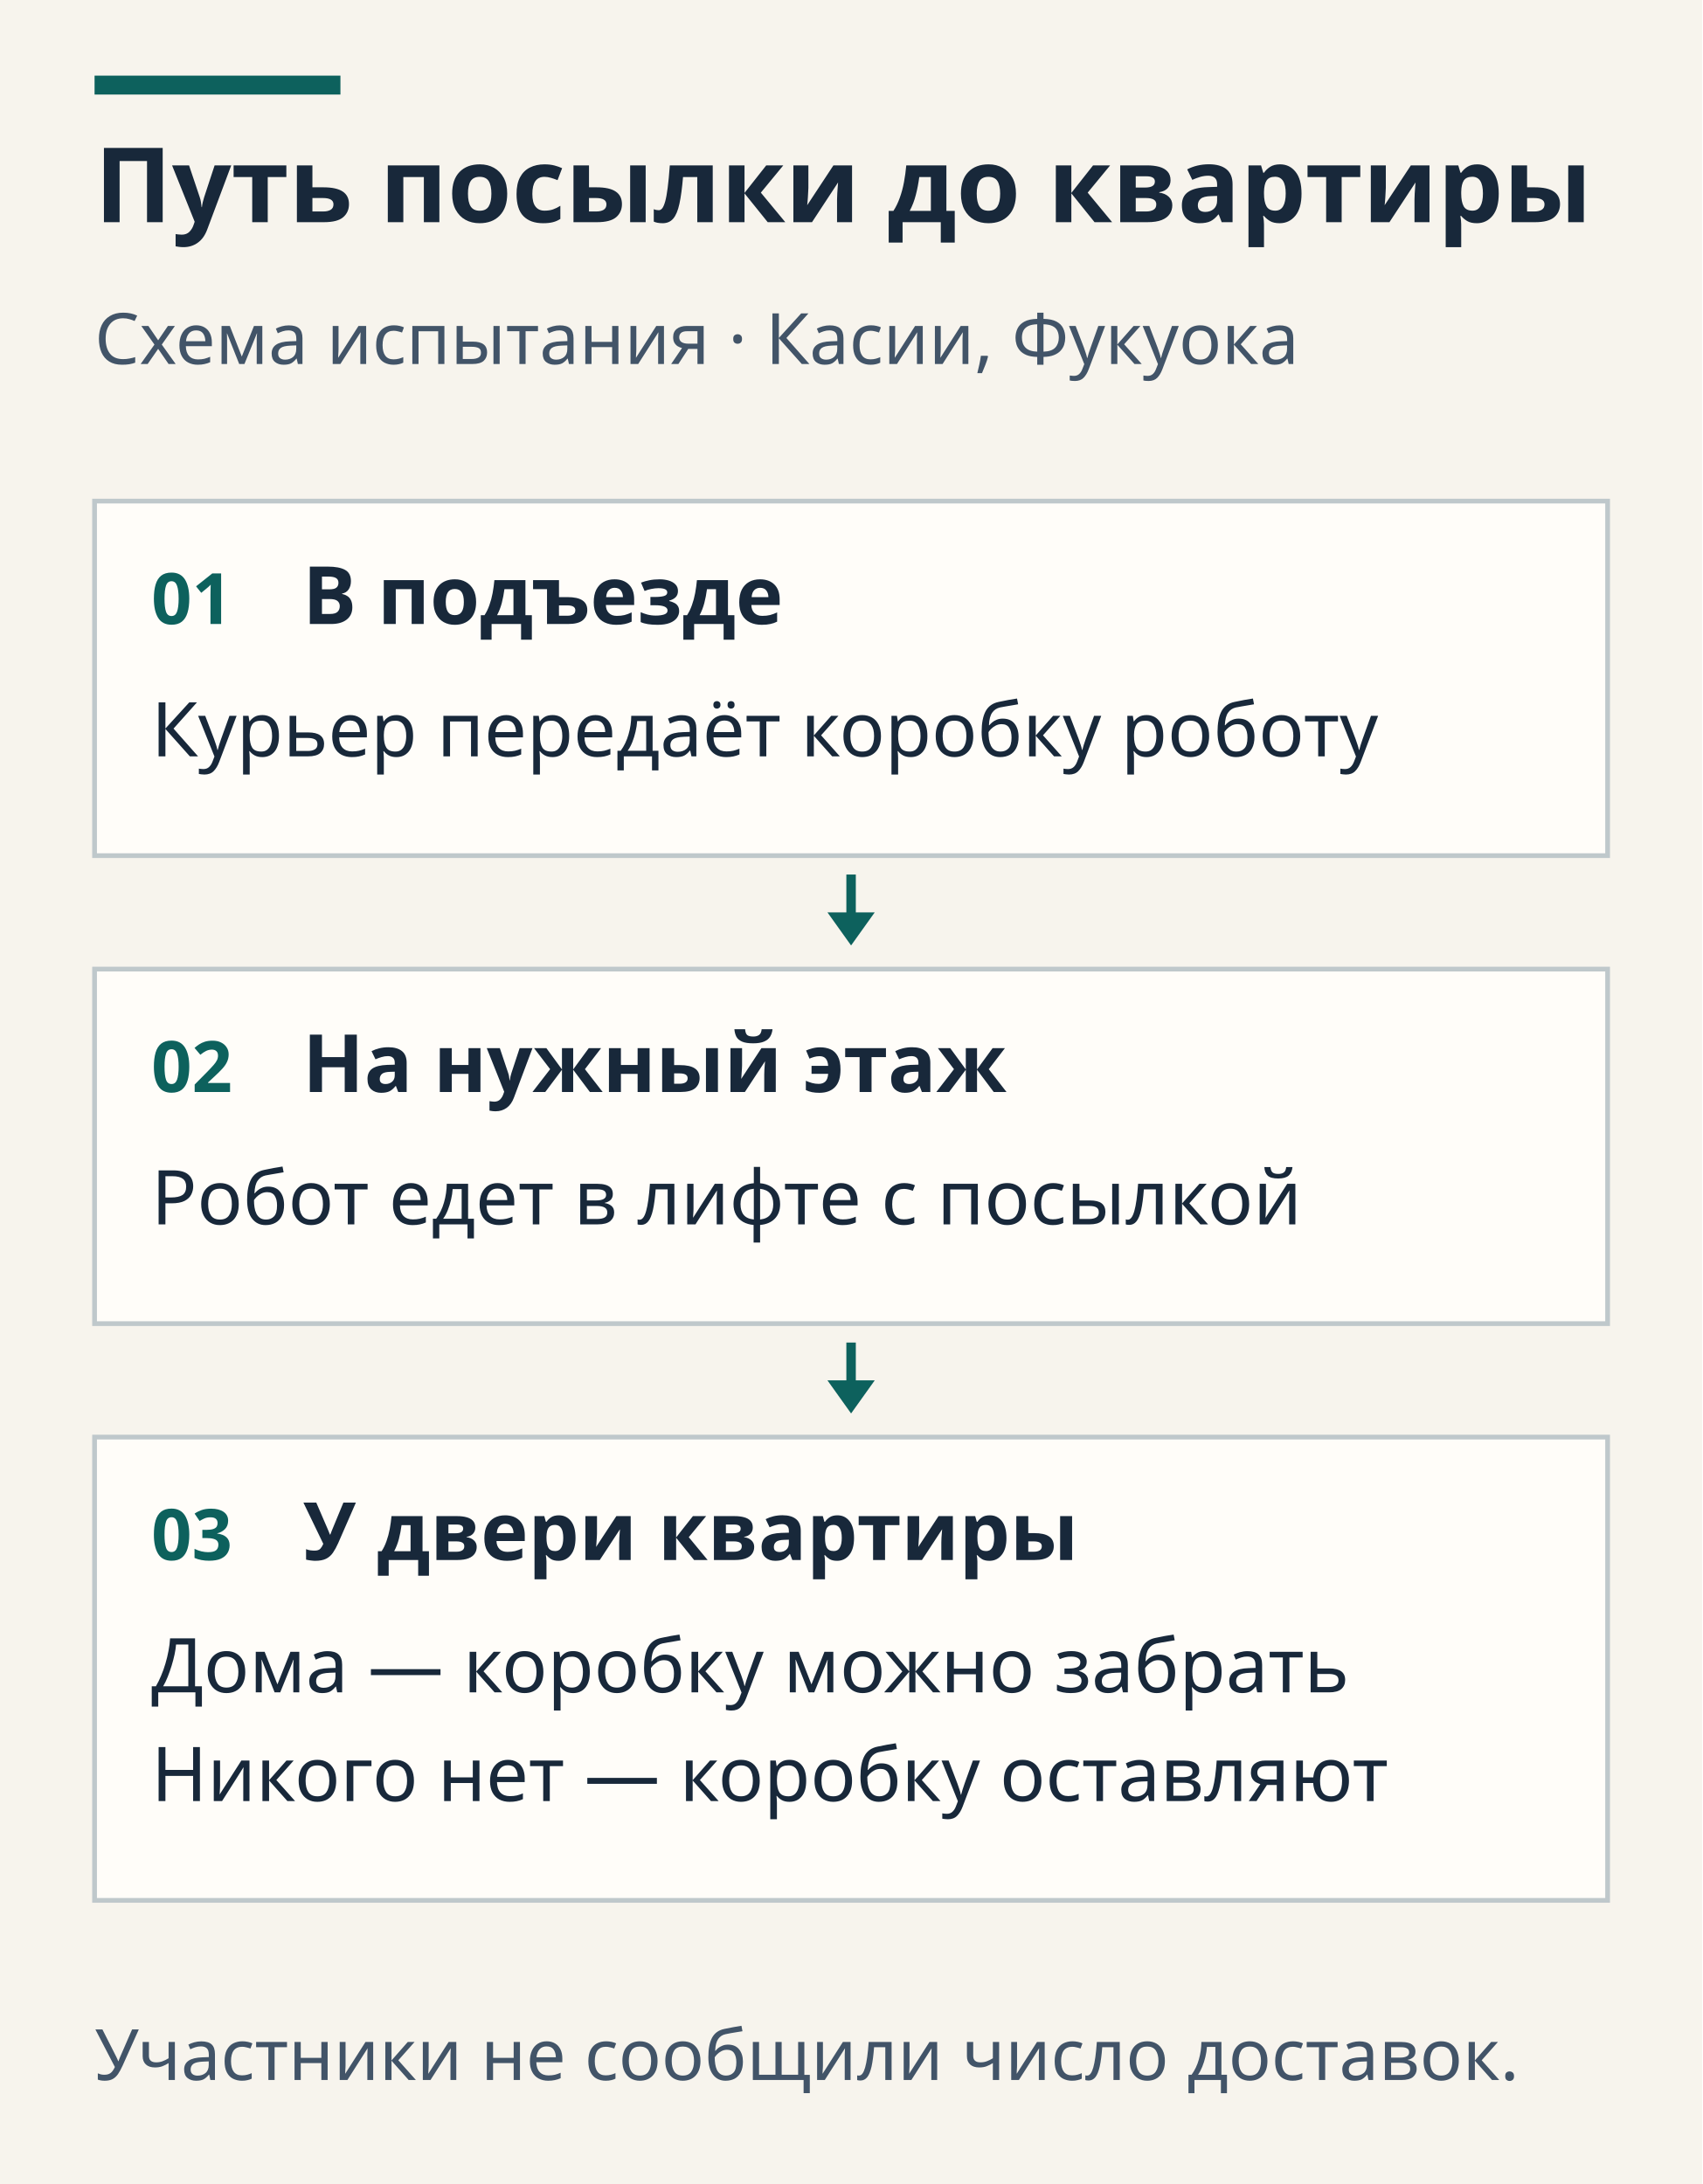
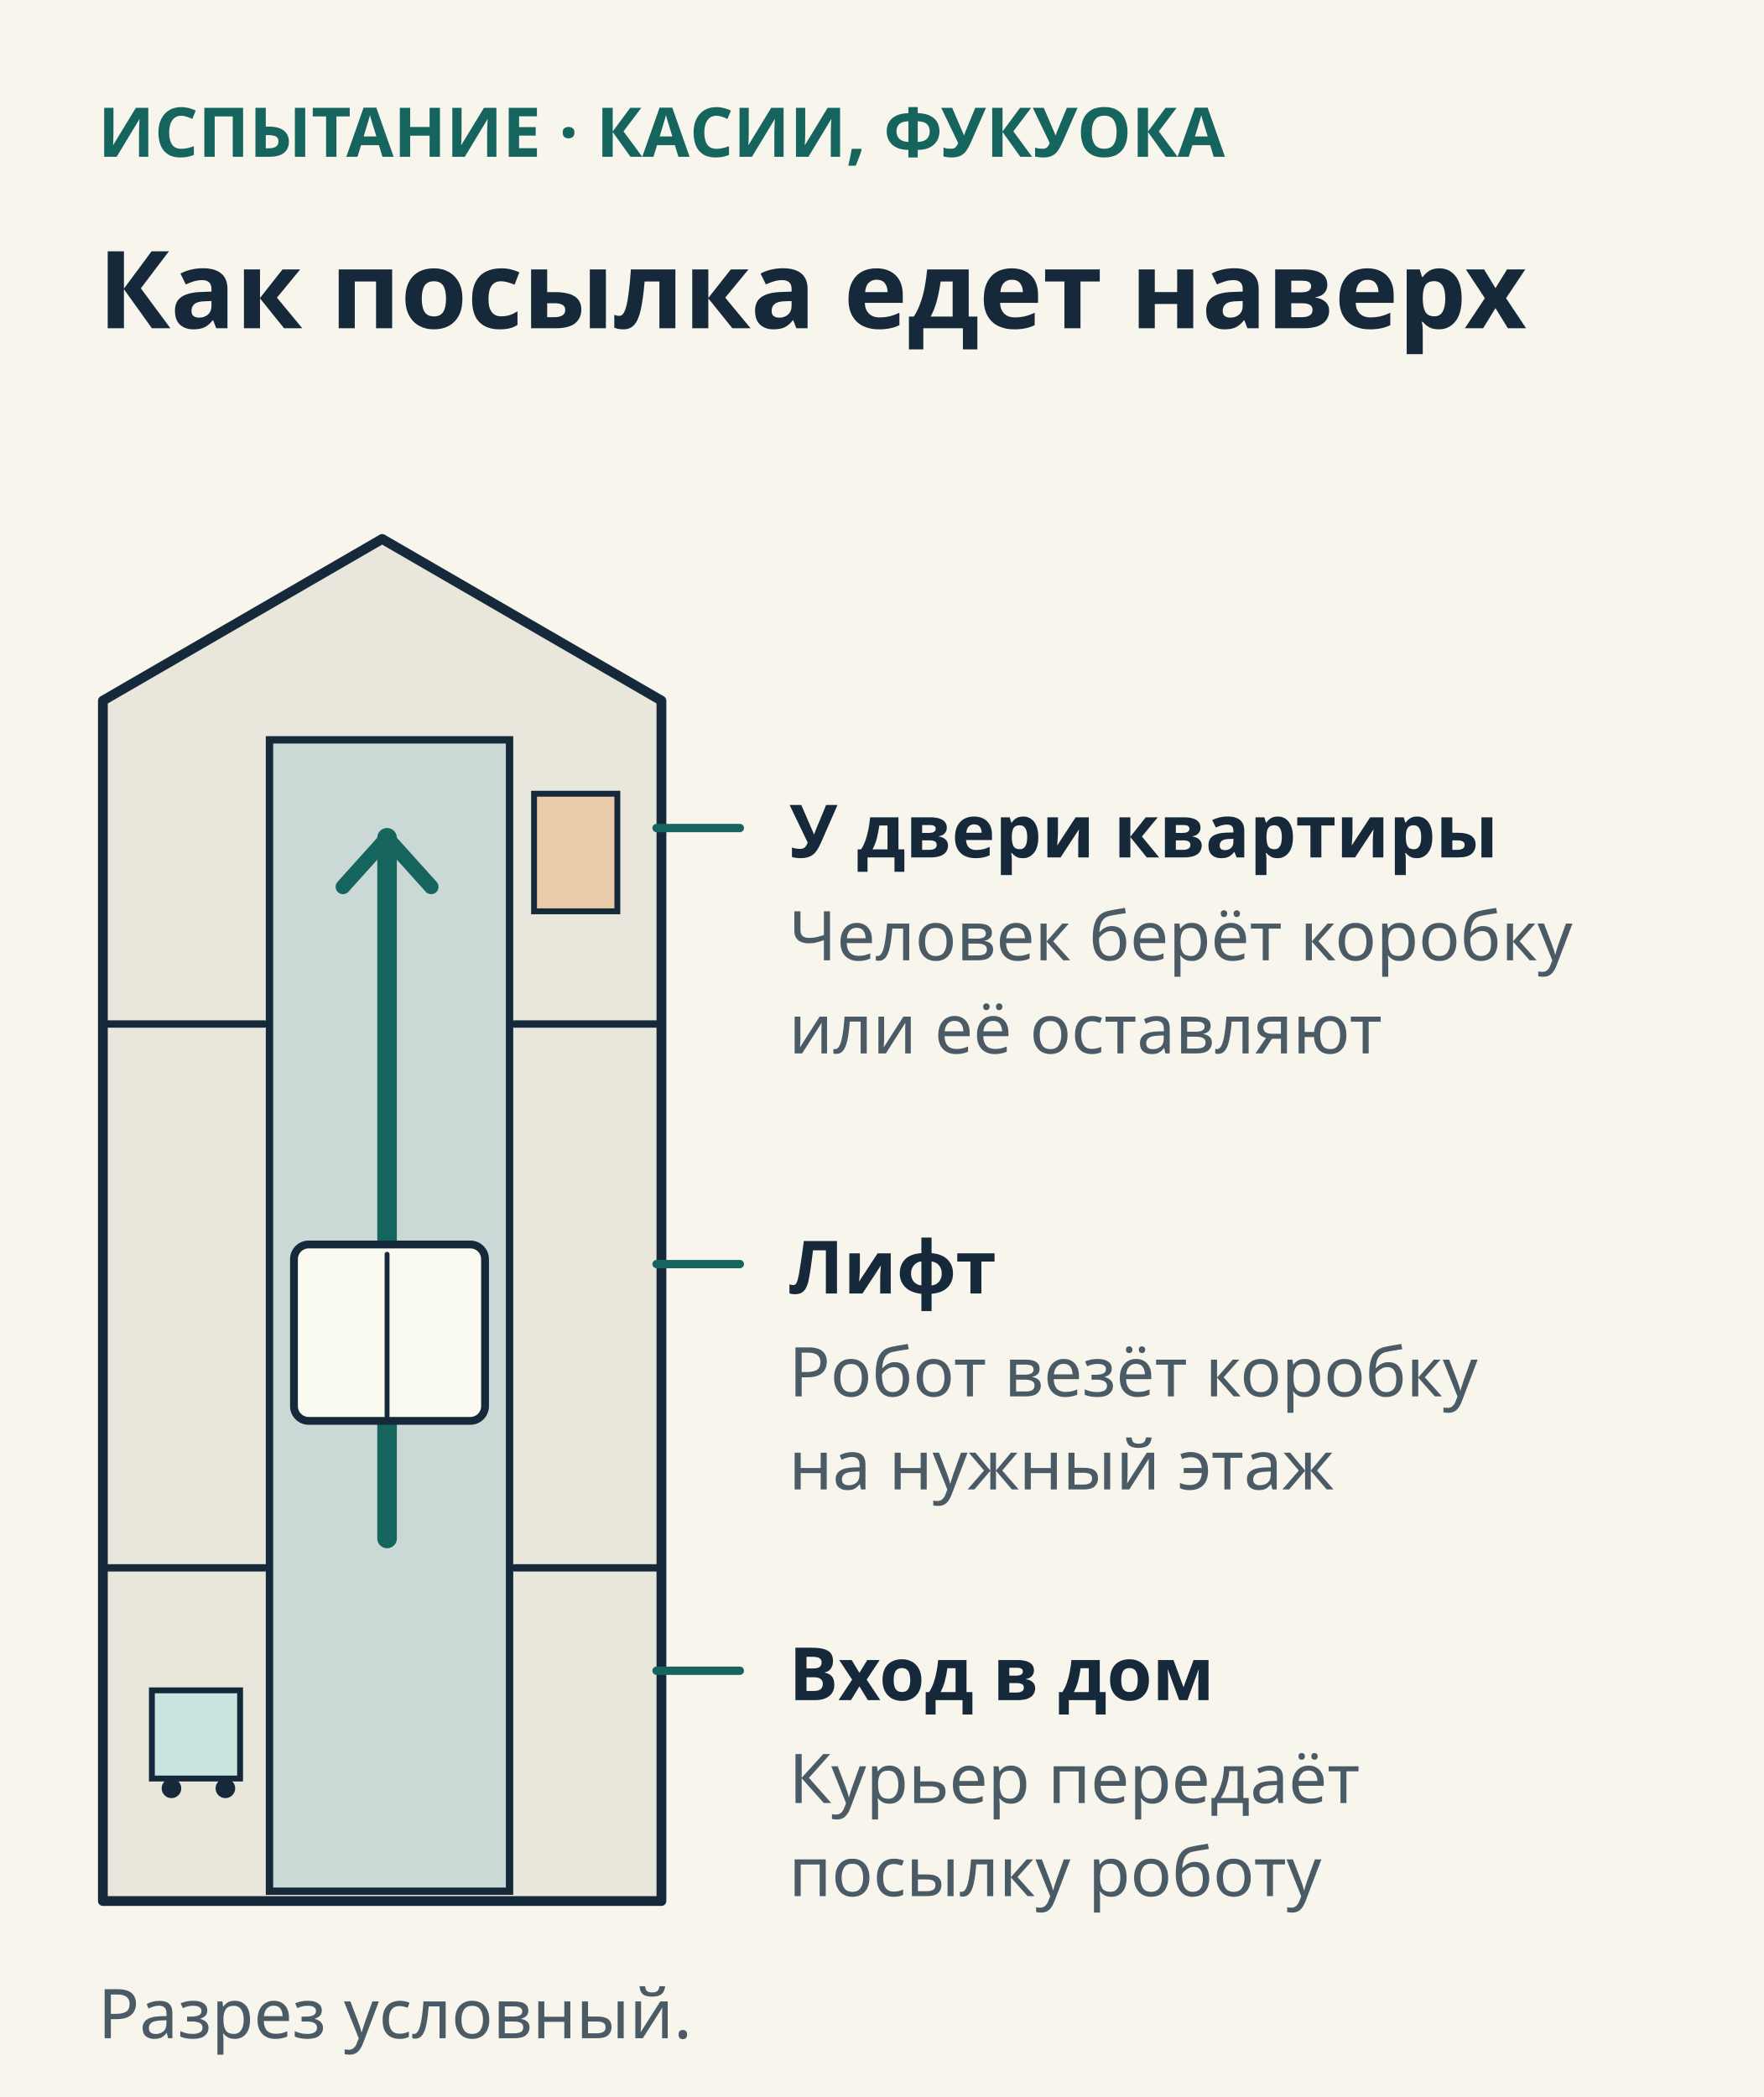
- <svg xmlns="http://www.w3.org/2000/svg" width="360" lang="ru" role="img" aria-labelledby="title desc" font-family="Noto Sans, Arial, sans-serif" height="462" viewBox="0 0 360 462">
-   <rect id="paper" x="0" y="0" width="360" height="462" fill="#F7F4ED" data-role="background" />
-   <rect id="rule" x="20" y="16" width="52" height="4" fill="#0D615D" />
-   <text id="head0" x="20" y="47" font-size="22" fill="#18283A" font-weight="700">Путь посылки до квартиры</text>
-   <text id="subtitle" x="20" y="77" font-size="15" fill="#425468" font-weight="400">Схема испытания · Касии, Фукуока</text>
-   <rect id="panel0" x="20" y="106" width="320" height="75" fill="#FFFDF9" stroke="#BFC8CB" stroke-width="1" data-role="panel" />
-   <text id="k0" x="32" y="132" font-size="15" fill="#0D615D" font-weight="700" data-panel="panel0">01</text>
-   <text id="label0" x="64" y="132" font-size="17" fill="#18283A" font-weight="700" data-panel="panel0">В подъезде</text>
-   <text id="row0-0" x="32" y="160" font-size="16" fill="#18283A" font-weight="400" data-panel="panel0">Курьер передаёт коробку роботу</text>
-   <path id="arrow0" d="M179 185 H181 V193 H185 L180 200 L175 193 H179 Z" fill="#0D615D" />
-   <rect id="panel1" x="20" y="205" width="320" height="75" fill="#FFFDF9" stroke="#BFC8CB" stroke-width="1" data-role="panel" />
-   <text id="k1" x="32" y="231" font-size="15" fill="#0D615D" font-weight="700" data-panel="panel1">02</text>
-   <text id="label1" x="64" y="231" font-size="17" fill="#18283A" font-weight="700" data-panel="panel1">На нужный этаж</text>
-   <text id="row1-0" x="32" y="259" font-size="16" fill="#18283A" font-weight="400" data-panel="panel1">Робот едет в лифте с посылкой</text>
-   <path id="arrow1" d="M179 284 H181 V292 H185 L180 299 L175 292 H179 Z" fill="#0D615D" />
-   <rect id="panel2" x="20" y="304" width="320" height="98" fill="#FFFDF9" stroke="#BFC8CB" stroke-width="1" data-role="panel" />
-   <text id="k2" x="32" y="330" font-size="15" fill="#0D615D" font-weight="700" data-panel="panel2">03</text>
-   <text id="label2" x="64" y="330" font-size="17" fill="#18283A" font-weight="700" data-panel="panel2">У двери квартиры</text>
-   <text id="row2-0" x="32" y="358" font-size="16" fill="#18283A" font-weight="400" data-panel="panel2">Дома — коробку можно забрать</text>
-   <text id="row2-1" x="32" y="381" font-size="16" fill="#18283A" font-weight="400" data-panel="panel2">Никого нет — коробку оставляют</text>
-   <text id="note0" x="20" y="440" font-size="15" fill="#425468" font-weight="400">Участники не сообщили число доставок.</text>
+ <svg xmlns="http://www.w3.org/2000/svg" width="360" height="428" viewBox="0 0 360 428" role="img" lang="ru" aria-labelledby="title desc" font-family="Noto Sans, Arial, sans-serif">
+   <rect id="rect1" data-zone="background" x="0" y="0" width="360" height="428" fill="#F8F5ED" rx="0" />
+   <text id="text2" data-zone="text" x="20" y="32" fill="#15655E" font-size="14" font-weight="700" text-anchor="start">ИСПЫТАНИЕ · КАСИИ, ФУКУОКА</text>
+   <text id="text3" data-zone="text" x="20" y="67" fill="#16293B" font-size="22" font-weight="700" text-anchor="start">Как посылка едет наверх</text>
+   <path id="path4" data-zone="art" d="M21 143 L78 110 L135 143 V388 H21 Z" fill="#E9E6DB" stroke="#16293B" stroke-width="2" stroke-linecap="round" stroke-linejoin="round" />
+   <rect id="rect5" data-zone="art" x="55" y="151" width="49" height="235" fill="#CBD9D6" rx="0" stroke="#16293B" stroke-width="1.5" />
+   <path id="path6" data-zone="art" d="M79 171 V314" fill="none" stroke="#15655E" stroke-width="4" stroke-linecap="round" stroke-linejoin="round" />
+   <path id="path7" data-zone="art" d="M70 181 L79 171 L88 181" fill="none" stroke="#15655E" stroke-width="3" stroke-linecap="round" stroke-linejoin="round" />
+   <rect id="rect8" data-zone="art" x="60" y="254" width="39" height="36" fill="#FAFAF1" rx="3" stroke="#16293B" stroke-width="1.6" />
+   <path id="path9" data-zone="art" d="M79 256 V289" fill="none" stroke="#16293B" stroke-width="1" stroke-linecap="round" stroke-linejoin="round" />
+   <path id="path10" data-zone="art" d="M22 209 H54 M105 209 H134 M22 320 H54 M105 320 H134" fill="none" stroke="#16293B" stroke-width="1.5" stroke-linecap="round" stroke-linejoin="round" />
+   <rect id="rect11" data-zone="art" x="109" y="162" width="17" height="24" fill="#E9CAA9" rx="0" stroke="#16293B" stroke-width="1.2" />
+   <rect id="rect12" data-zone="art" x="31" y="345" width="18" height="18" fill="#C8E5DF" rx="0" stroke="#16293B" stroke-width="1.2" />
+   <circle id="circle13" data-zone="art" cx="35" cy="365" r="2" fill="#16293B" />
+   <circle id="circle14" data-zone="art" cx="46" cy="365" r="2" fill="#16293B" />
+   <path id="path15" data-zone="art" d="M134 169 H151" fill="none" stroke="#15655E" stroke-width="1.7" stroke-linecap="round" stroke-linejoin="round" />
+   <text id="text16" data-zone="text" x="161" y="175" fill="#16293B" font-size="15" font-weight="700" text-anchor="start">У двери квартиры</text>
+   <text id="text17" data-zone="text" x="161" y="196" fill="#4B5B66" font-size="14" font-weight="400" text-anchor="start">Человек берёт коробку</text>
+   <text id="text18" data-zone="text" x="161" y="215" fill="#4B5B66" font-size="14" font-weight="400" text-anchor="start">или её оставляют</text>
+   <path id="path19" data-zone="art" d="M134 258 H151" fill="none" stroke="#15655E" stroke-width="1.7" stroke-linecap="round" stroke-linejoin="round" />
+   <text id="text20" data-zone="text" x="161" y="264" fill="#16293B" font-size="15" font-weight="700" text-anchor="start">Лифт</text>
+   <text id="text21" data-zone="text" x="161" y="285" fill="#4B5B66" font-size="14" font-weight="400" text-anchor="start">Робот везёт коробку</text>
+   <text id="text22" data-zone="text" x="161" y="304" fill="#4B5B66" font-size="14" font-weight="400" text-anchor="start">на нужный этаж</text>
+   <path id="path23" data-zone="art" d="M134 341 H151" fill="none" stroke="#15655E" stroke-width="1.7" stroke-linecap="round" stroke-linejoin="round" />
+   <text id="text24" data-zone="text" x="161" y="347" fill="#16293B" font-size="15" font-weight="700" text-anchor="start">Вход в дом</text>
+   <text id="text25" data-zone="text" x="161" y="368" fill="#4B5B66" font-size="14" font-weight="400" text-anchor="start">Курьер передаёт</text>
+   <text id="text26" data-zone="text" x="161" y="387" fill="#4B5B66" font-size="14" font-weight="400" text-anchor="start">посылку роботу</text>
+   <text id="text27" data-zone="text" x="20" y="416" fill="#4B5B66" font-size="14" font-weight="400" text-anchor="start">Разрез условный.</text>
</svg>
